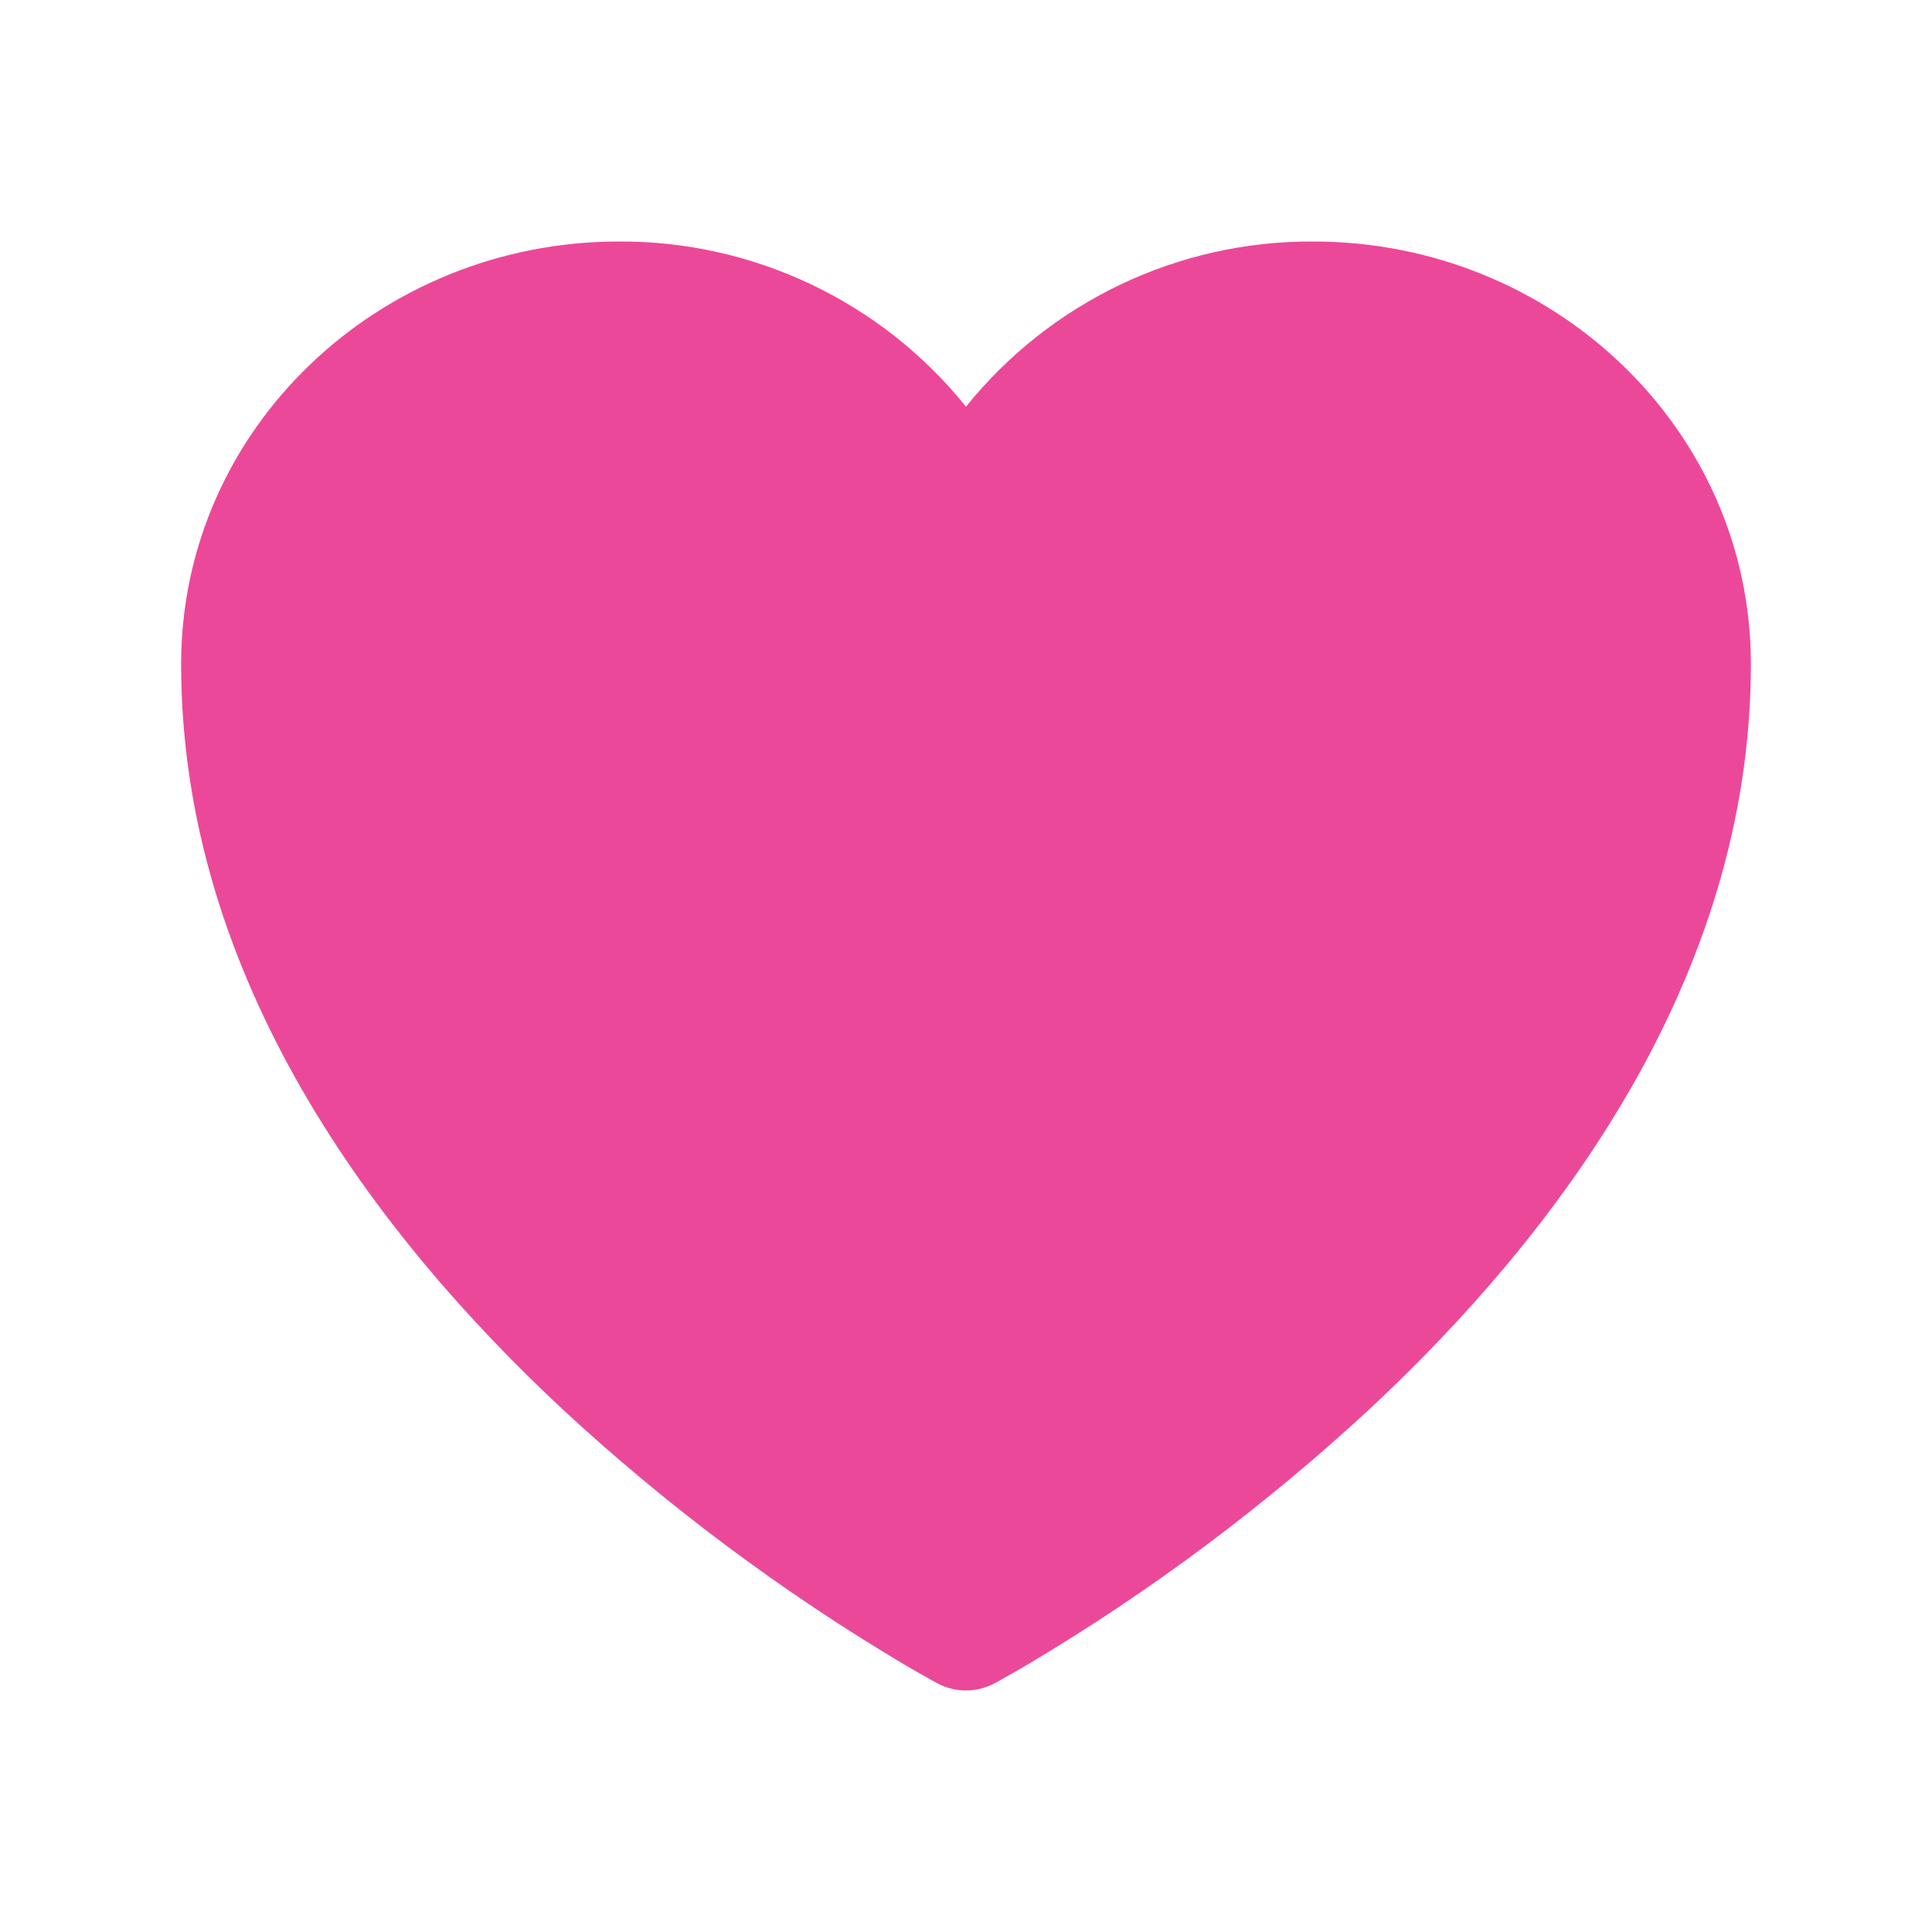
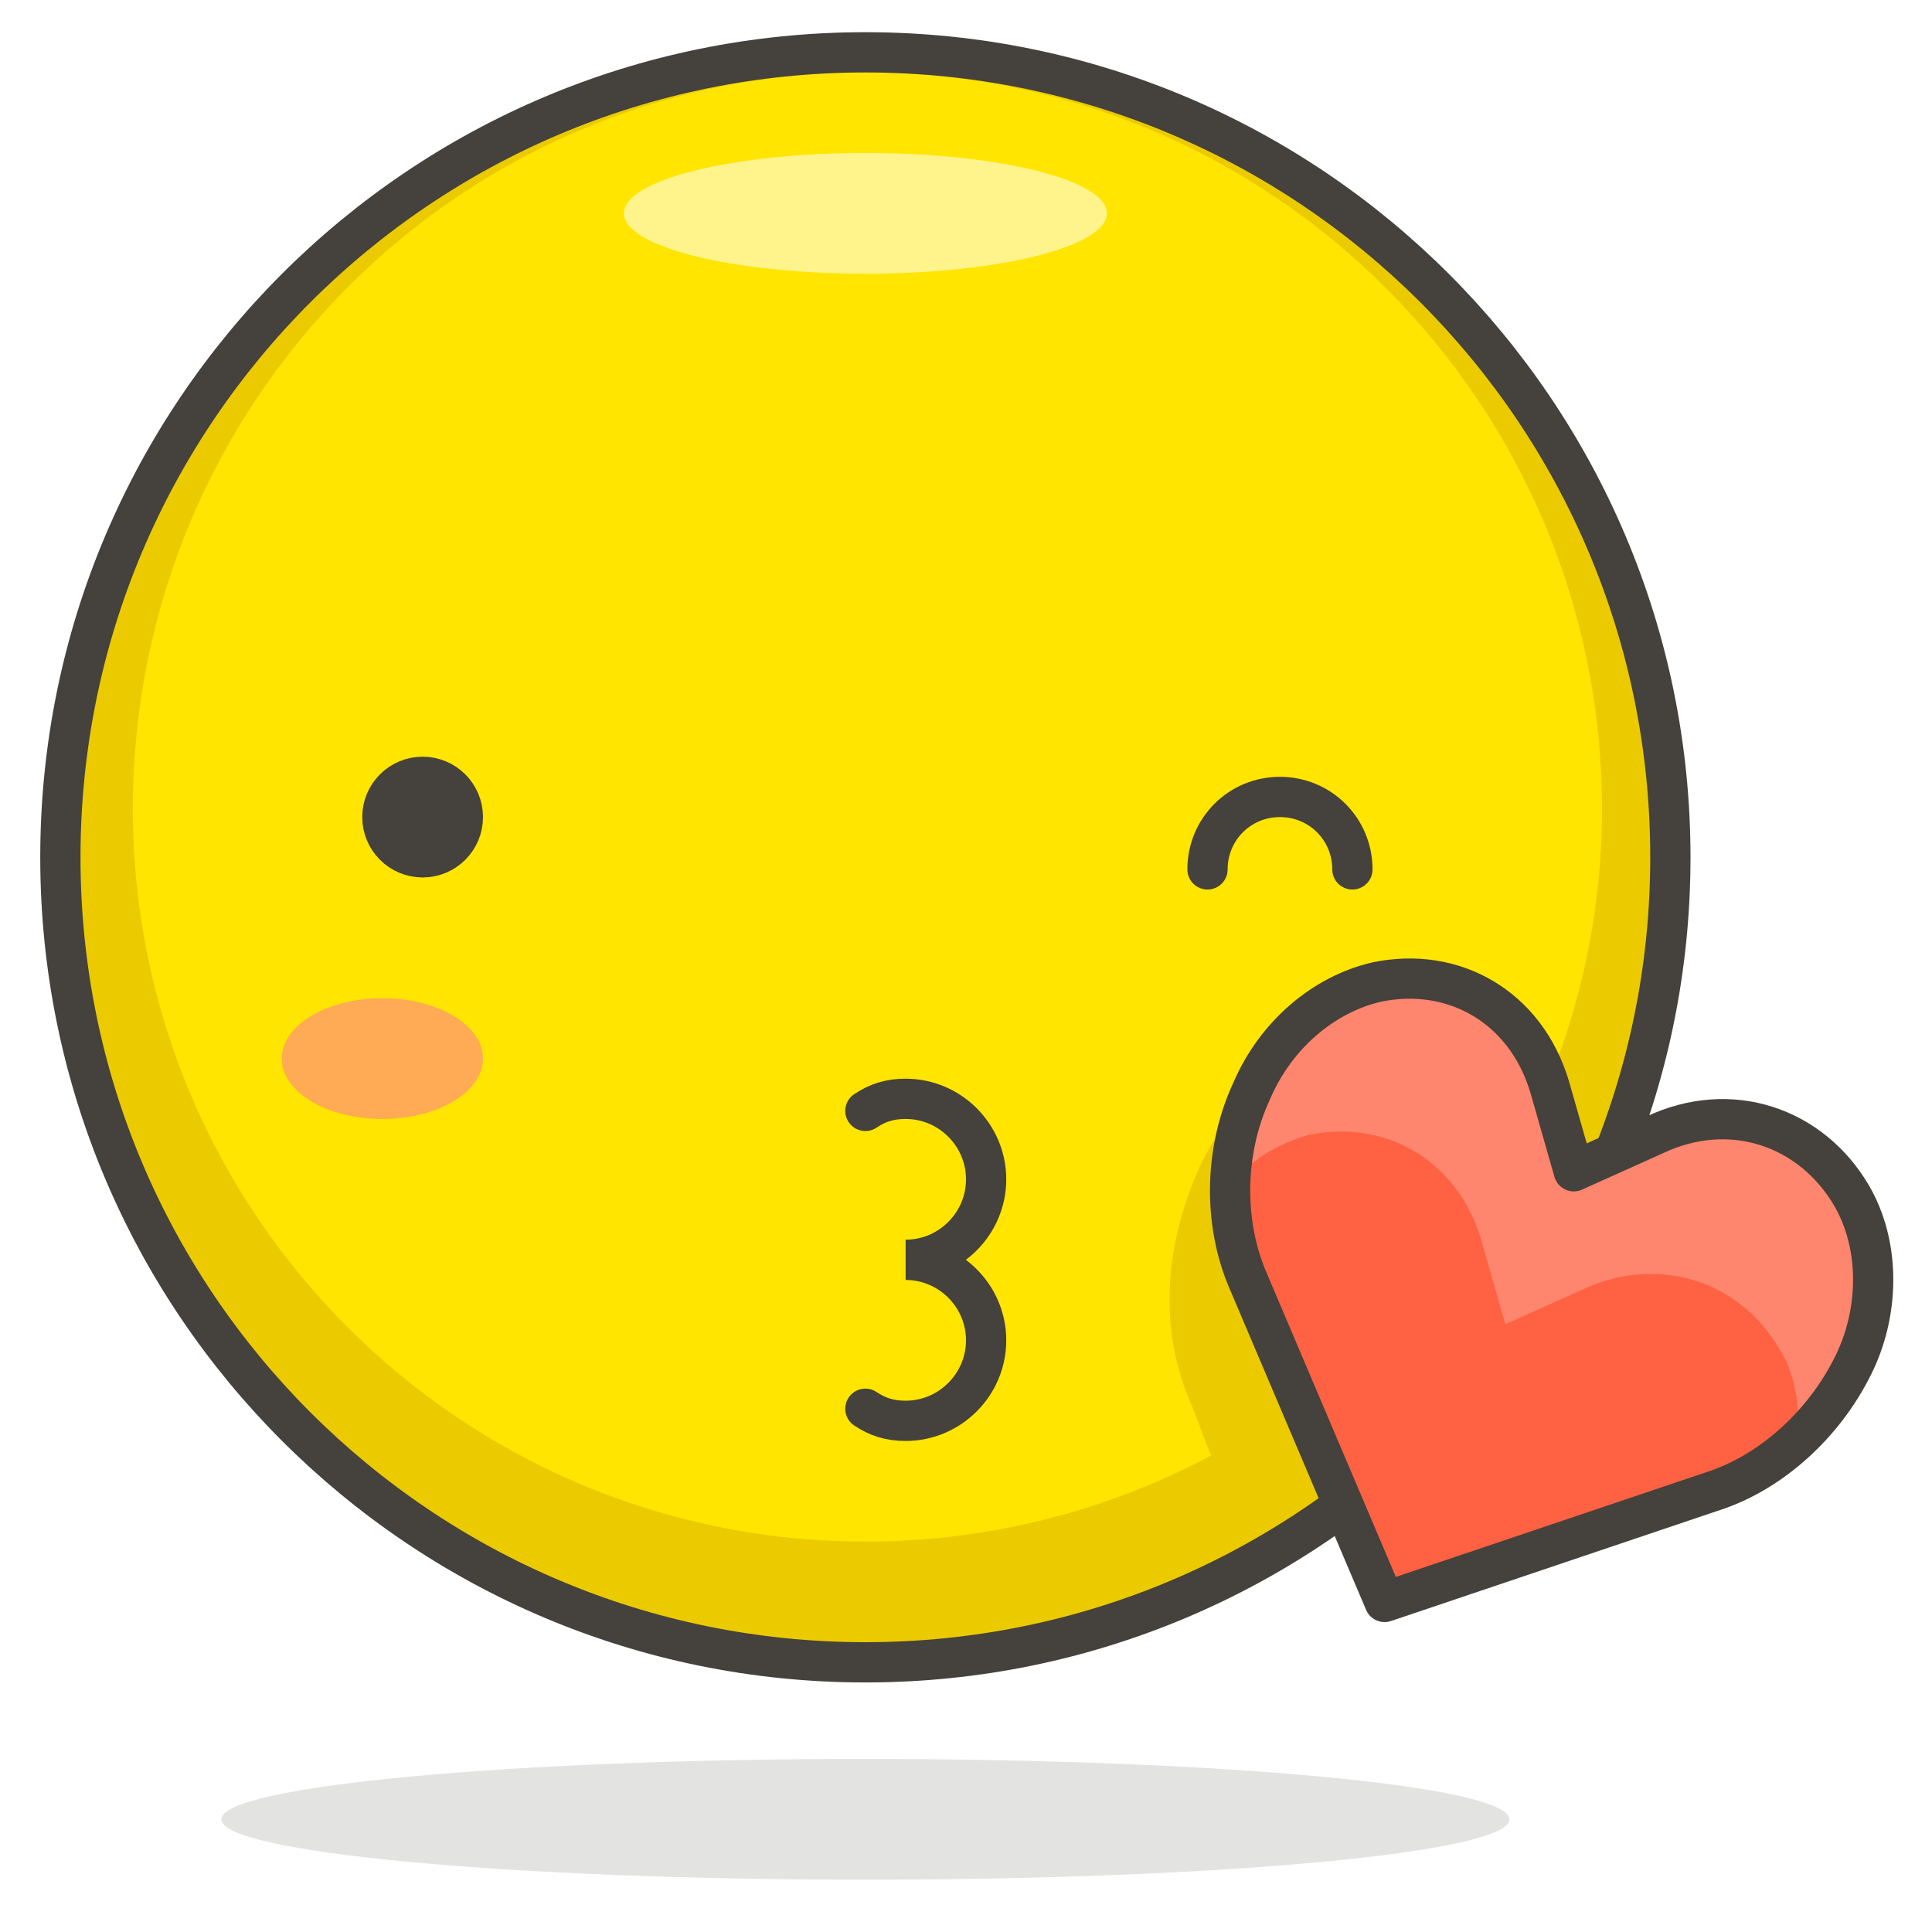
- <svg xmlns="http://www.w3.org/2000/svg" viewBox="0 0 24 24" fill="#ec4899" class="w-6 h-6">
-   <path d="M11.645 20.91l-.007-.003-.022-.012a15.247 15.247 0 01-.383-.218 25.18 25.18 0 01-4.244-3.17C4.688 15.36 2.25 12.174 2.25 8.25 2.25 5.322 4.714 3 7.688 3A5.5 5.5 0 0112 5.052 5.5 5.5 0 0116.313 3c2.973 0 5.437 2.322 5.437 5.25 0 3.925-2.438 7.111-4.739 9.256a25.175 25.175 0 01-4.244 3.17 15.247 15.247 0 01-.383.219l-.022.012-.007.004-.003.001a.752.752 0 01-.704 0l-.003-.001z" />
+ <svg xmlns="http://www.w3.org/2000/svg" viewBox="0 0 48 48" id="kiss">
+   <symbol id="New_Symbol_14" viewBox="-6.5 -6.5 13 13">
+     <path fill="#ffd4c3" stroke="#504b46" stroke-linecap="round" stroke-linejoin="round" stroke-miterlimit="10" d="M0-6c2.2 0 4.1 1.5 4.7 3.5C6.3-2.5 6.4 0 5 0v1c0 2.8-2.2 5-5 5s-5-2.2-5-5V0c-1.4 0-1.3-2.5.2-2.5C-4.1-4.5-2.2-6 0-6z" />
+     <circle cx="-1.6" cy="-.1" r=".1" fill="#ffc258" />
+     <path fill="#4f4b45" d="M-1.6.5c-.3 0-.6-.3-.6-.6s.2-.7.6-.7c.3 0 .6.3.6.7s-.3.6-.6.6z" />
+     <circle cx="1.6" cy="-.1" r=".1" fill="#ffc258" />
+     <path fill="#4f4b45" d="M1.6.5C1.3.5 1 .2 1-.1s.3-.6.6-.6.6.3.6.6-.2.6-.6.6z" />
+     <circle cx="-3" cy="-1.5" r=".5" fill="#fabfa5" />
+     <circle cx="3" cy="-1.5" r=".5" fill="#fabfa5" />
+     <path fill="none" stroke="#504b46" stroke-linecap="round" stroke-linejoin="round" stroke-miterlimit="10" d="M-1.2-3c.8-.5 1.7-.5 2.5 0" />
+   </symbol>
+   <g id="Icons">
+     <g id="XMLID_639_">
+       <circle id="XMLID_7393_" cx="21.5" cy="21.3" r="20" fill="#ffe500" />
+       <path id="XMLID_7390_" fill="#ebcb00" d="M21.5 1.3c-11 0-20 9-20 20s9 20 20 20 20-9 20-20-9-20-20-20zm0 37c-10.1 0-18.2-8.2-18.2-18.2C3.3 10 11.4 1.8 21.5 1.8S39.8 10 39.8 20.1c0 10-8.2 18.2-18.3 18.2z" />
+       <ellipse id="XMLID_7389_" cx="21.5" cy="5.3" fill="#fff48c" rx="6" ry="1.5" />
+       <path id="XMLID_7388_" fill="#ebcb00" d="M39.4 30.3c-1.8 3.6-4.7 6.6-8.2 8.5l-1.1-2.6-.5-1.3c-.8-1.8-.7-3.9.2-5.9.8-1.7 2.2-3 3.9-3.3 1.8-.4 3.6.3 4.6 1.7.3.4.6.9.8 1.5l.3 1.4z" />
+       <ellipse id="XMLID_7387_" cx="21.5" cy="45.2" fill="#45413c" opacity=".15" rx="16" ry="1.5" />
+       <circle id="XMLID_7386_" cx="21.5" cy="21.3" r="20" fill="none" stroke="#45413c" stroke-linecap="round" stroke-linejoin="round" stroke-miterlimit="10" />
+       <g id="XMLID_7384_">
+         <path id="XMLID_7385_" fill="none" stroke="#45413c" stroke-linecap="round" stroke-miterlimit="10" d="M21.5 27.6c.3-.2.6-.3 1-.3 1.1 0 2 .9 2 2s-.9 2-2 2c1.1 0 2 .9 2 2s-.9 2-2 2c-.4 0-.7-.1-1-.3" />
+       </g>
+       <g id="XMLID_7380_">
+         <path id="XMLID_7383_" fill="#ff6242" d="M34.4 39.8l-3.4-8c-.6-1.4-.6-3.2.1-4.7.6-1.4 1.8-2.4 3.1-2.7 1.9-.4 3.7.6 4.3 2.6l.6 2.1 2-.9c1.9-.9 3.9-.2 4.9 1.5.7 1.2.7 2.8.1 4.1-.7 1.5-2 2.7-3.4 3.2l-8.3 2.8z" />
+         <path id="XMLID_7382_" fill="#ff866e" d="M32.5 28.2c1.9-.4 3.7.6 4.3 2.6l.6 2.1 2-.9c1.8-.8 3.8-.2 4.8 1.5.4.6.5 1.4.5 2.2.5-.5 1-1.1 1.3-1.8.6-1.4.6-2.9-.1-4.1-1-1.7-3-2.4-4.8-1.5l-2 .9-.5-2.2c-.6-1.9-2.4-3-4.3-2.6-1.4.3-2.5 1.3-3.1 2.7-.3.7-.5 1.4-.5 2.2.4-.5 1.1-.9 1.8-1.1z" />
+         <path id="XMLID_7381_" fill="none" stroke="#45413c" stroke-linecap="round" stroke-linejoin="round" stroke-miterlimit="10" d="M34.4 39.8l-3.4-8c-.6-1.4-.6-3.2.1-4.7.6-1.4 1.8-2.4 3.1-2.7 1.9-.4 3.7.6 4.3 2.6l.6 2.1 2-.9c1.9-.9 3.9-.2 4.9 1.5.7 1.2.7 2.8.1 4.1-.7 1.5-2 2.7-3.4 3.2l-8.3 2.8z" />
+       </g>
+       <ellipse id="XMLID_7379_" cx="9.5" cy="26.3" fill="#ffaa54" rx="2.5" ry="1.5" />
+       <path id="XMLID_7378_" fill="none" stroke="#45413c" stroke-linecap="round" stroke-linejoin="round" stroke-miterlimit="10" d="M30 21.6c0-1 .8-1.8 1.8-1.8s1.8.8 1.8 1.8" />
+       <circle id="XMLID_7377_" cx="10.5" cy="20.3" r="1" fill="#45413c" stroke="#45413c" stroke-linecap="round" stroke-linejoin="round" stroke-miterlimit="10" />
+     </g>
+   </g>
</svg>
